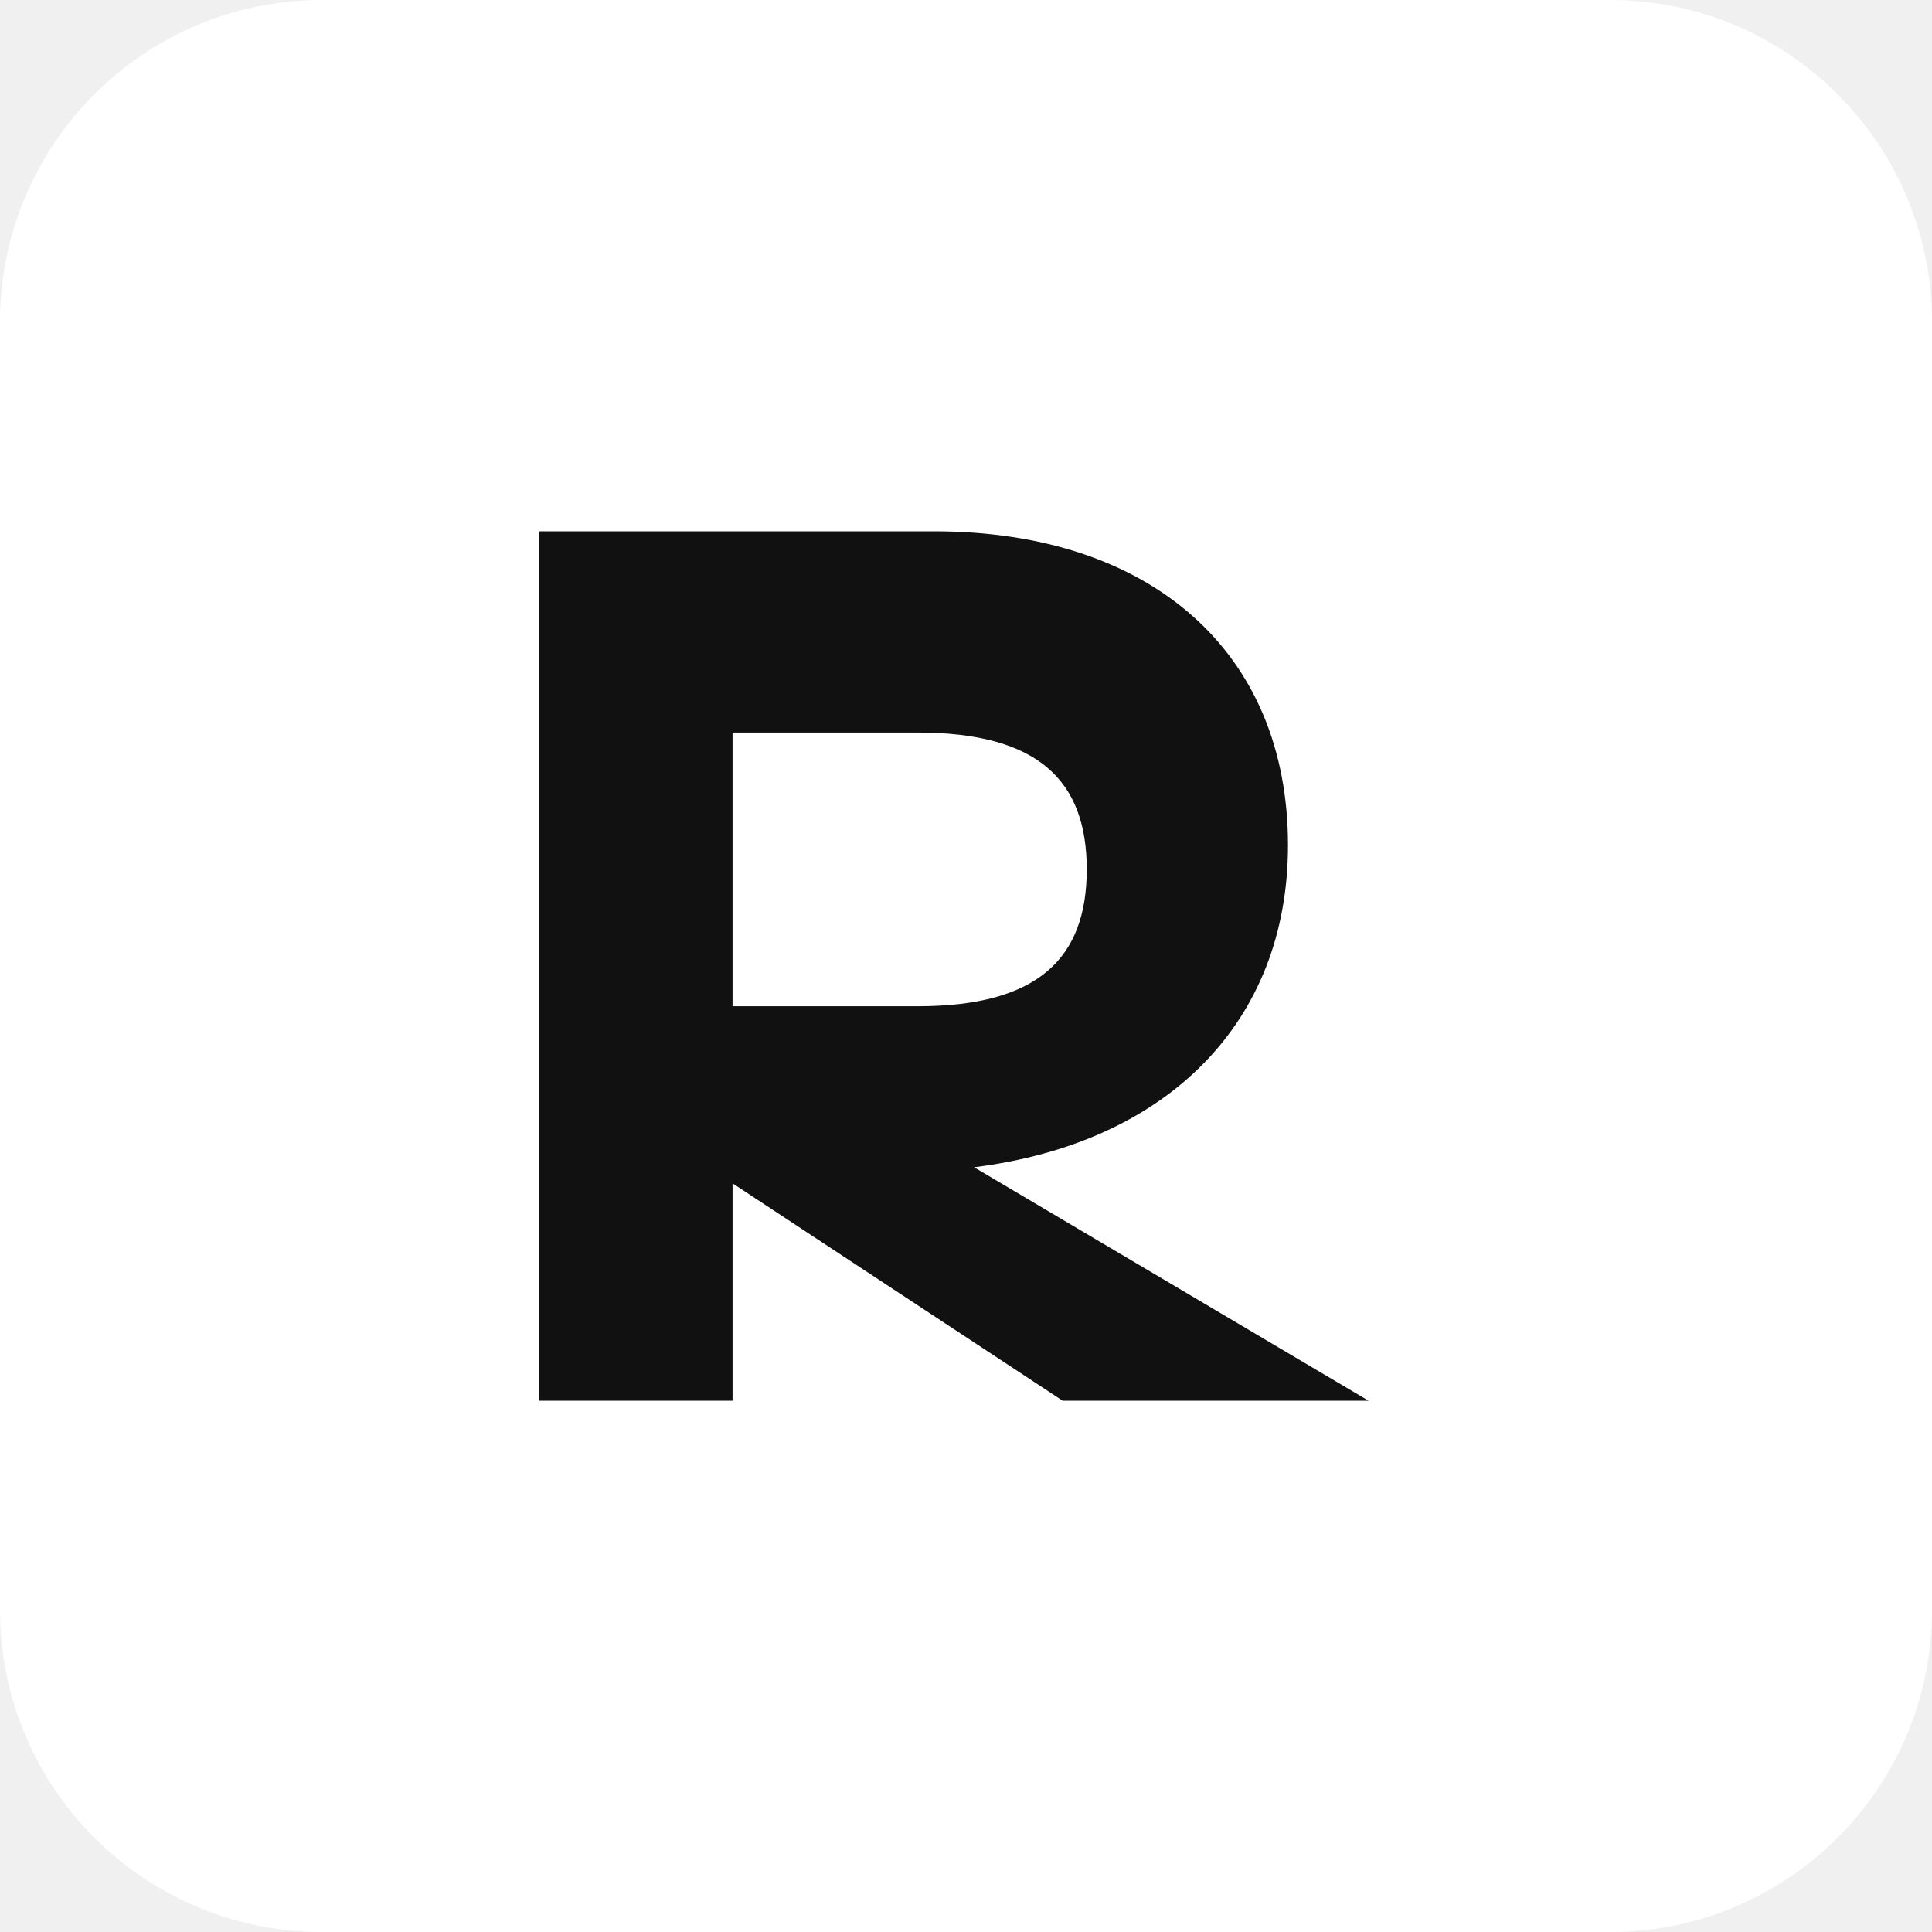
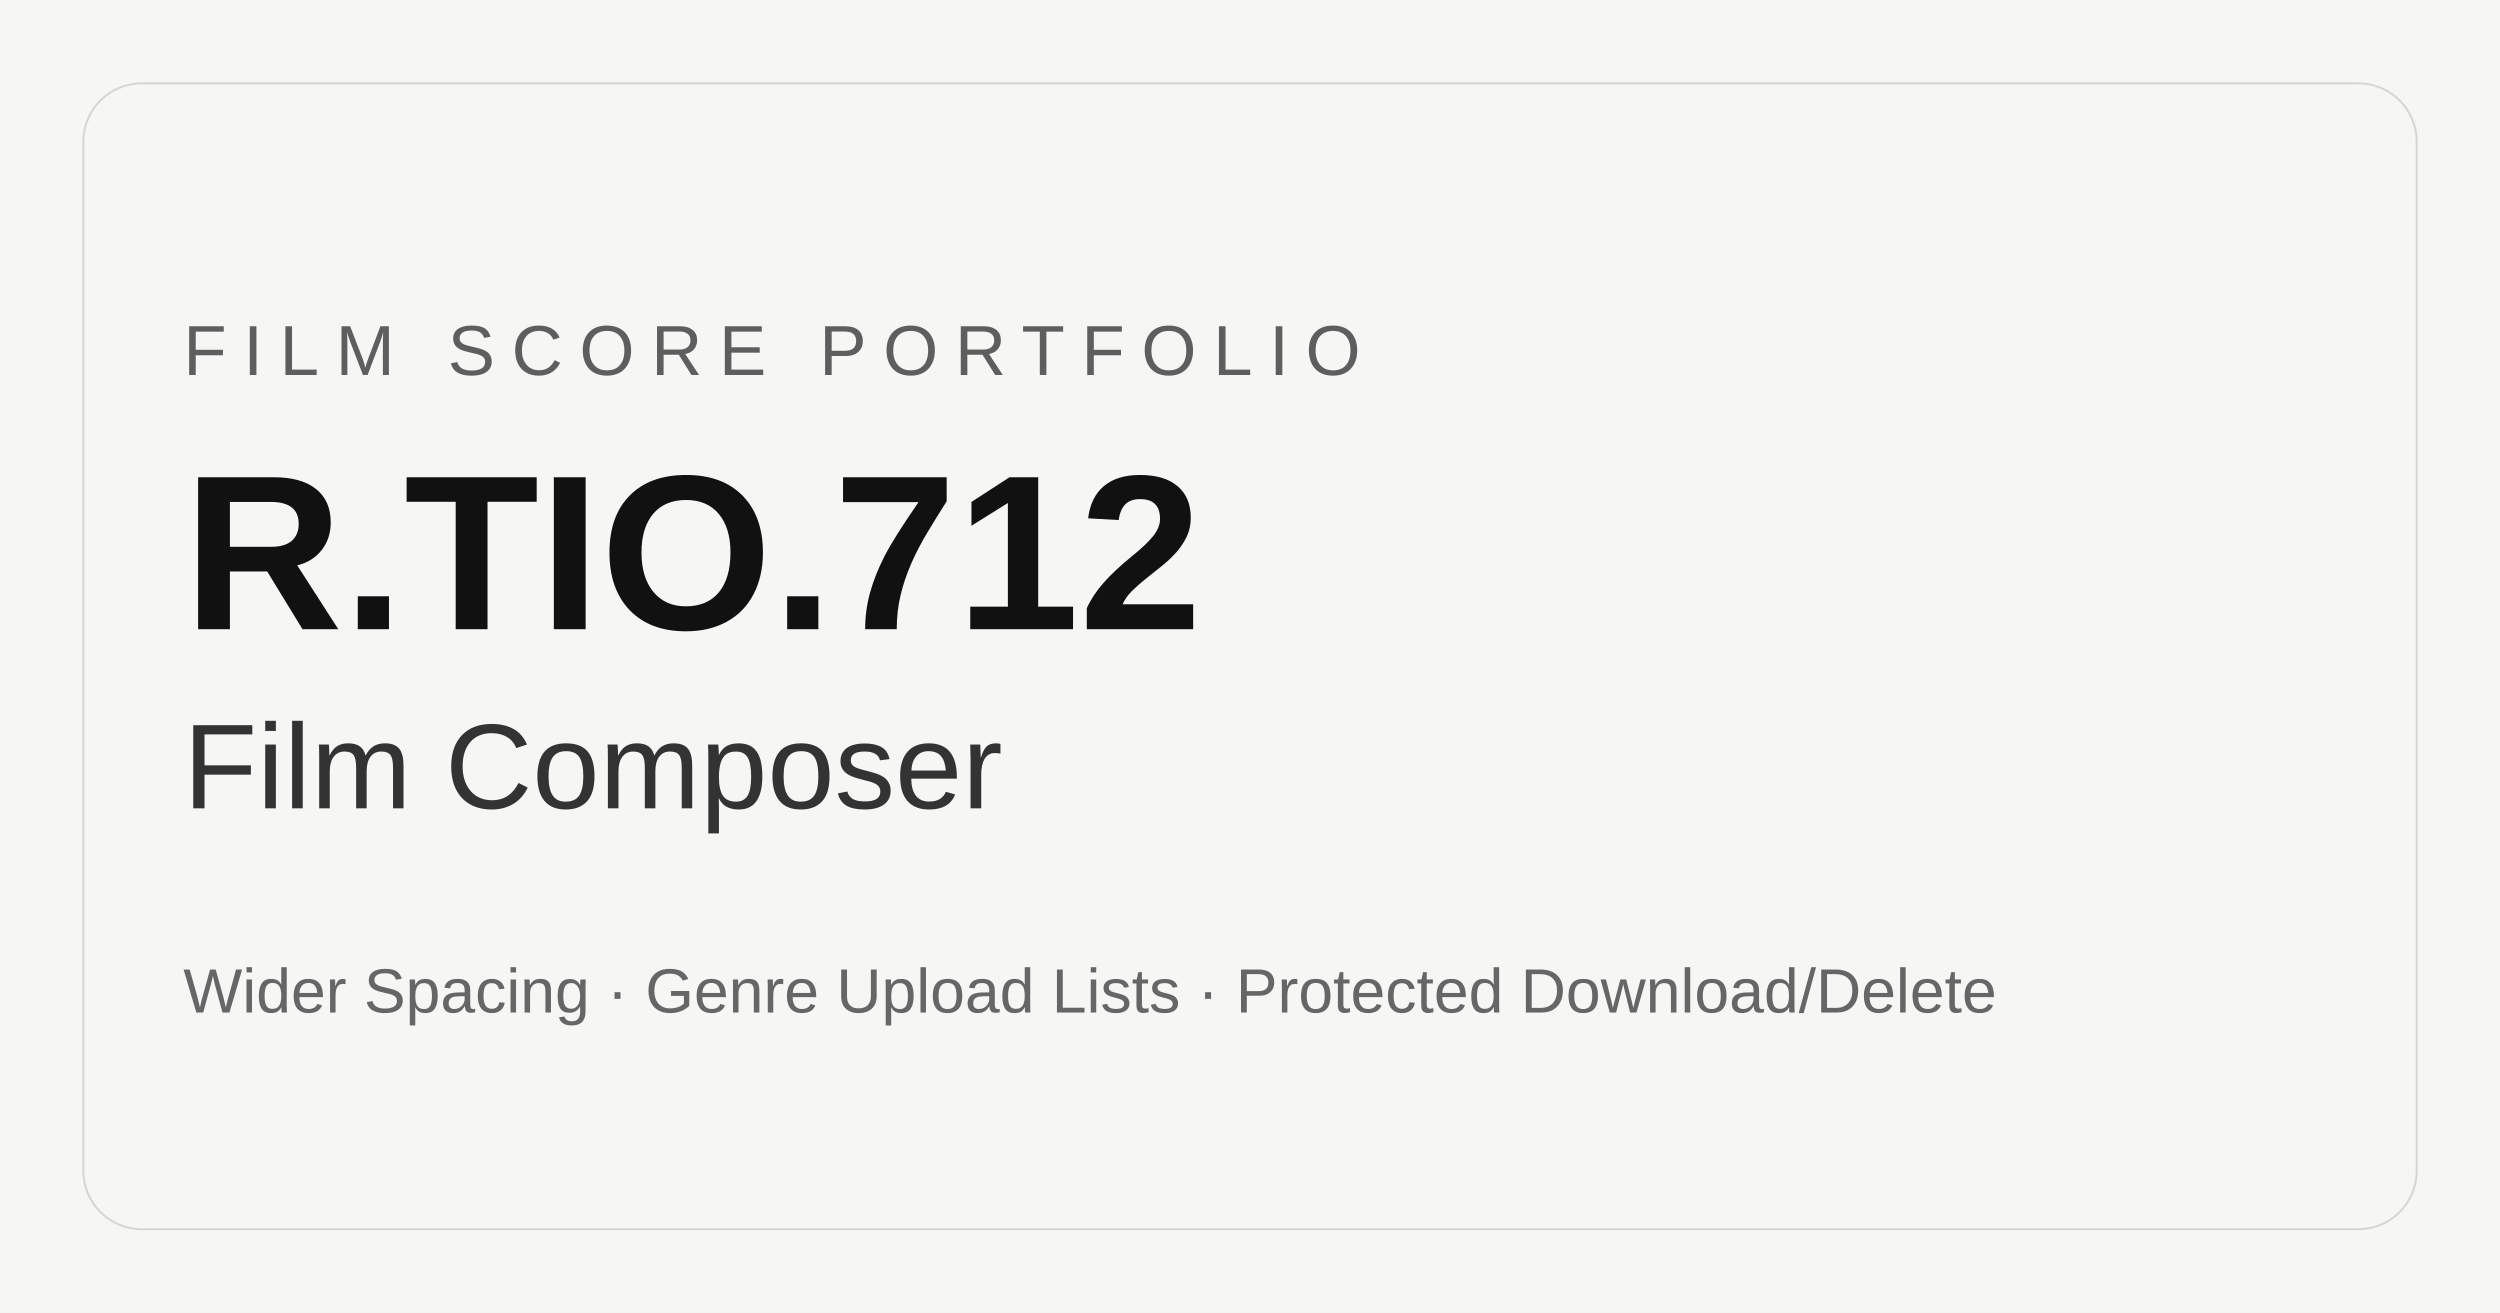
- <svg xmlns="http://www.w3.org/2000/svg" width="240" height="240" viewBox="0 0 240 240">
-   <rect width="240" height="240" rx="40" fill="#fff" />
-   <path d="M67 174V66H116C143 66 160 81 160 105C160 127 145 142 121 145L170 174H132L91 147V174H67ZM91 91V125H114C129 125 135 119 135 108C135 97 129 91 114 91H91Z" fill="#111" />
+ <svg xmlns="http://www.w3.org/2000/svg" width="1200" height="630" viewBox="0 0 1200 630" fill="none">
+   <rect width="1200" height="630" fill="#F6F6F4" />
+   <rect x="40" y="40" width="1120" height="550" rx="28" stroke="#111111" stroke-opacity="0.14" />
+   <text x="88" y="180" fill="#5E5E5E" font-family="Arial" font-size="34" letter-spacing="8">FILM SCORE PORTFOLIO</text>
+   <text x="88" y="302" fill="#111111" font-family="Arial" font-size="106" font-weight="700">R.TIO.712</text>
+   <text x="88" y="388" fill="#333333" font-family="Arial" font-size="58">Film Composer</text>
+   <text x="88" y="486" fill="#666666" font-family="Arial" font-size="30">Wider Spacing · Genre Upload Lists · Protected Download/Delete</text>
</svg>
